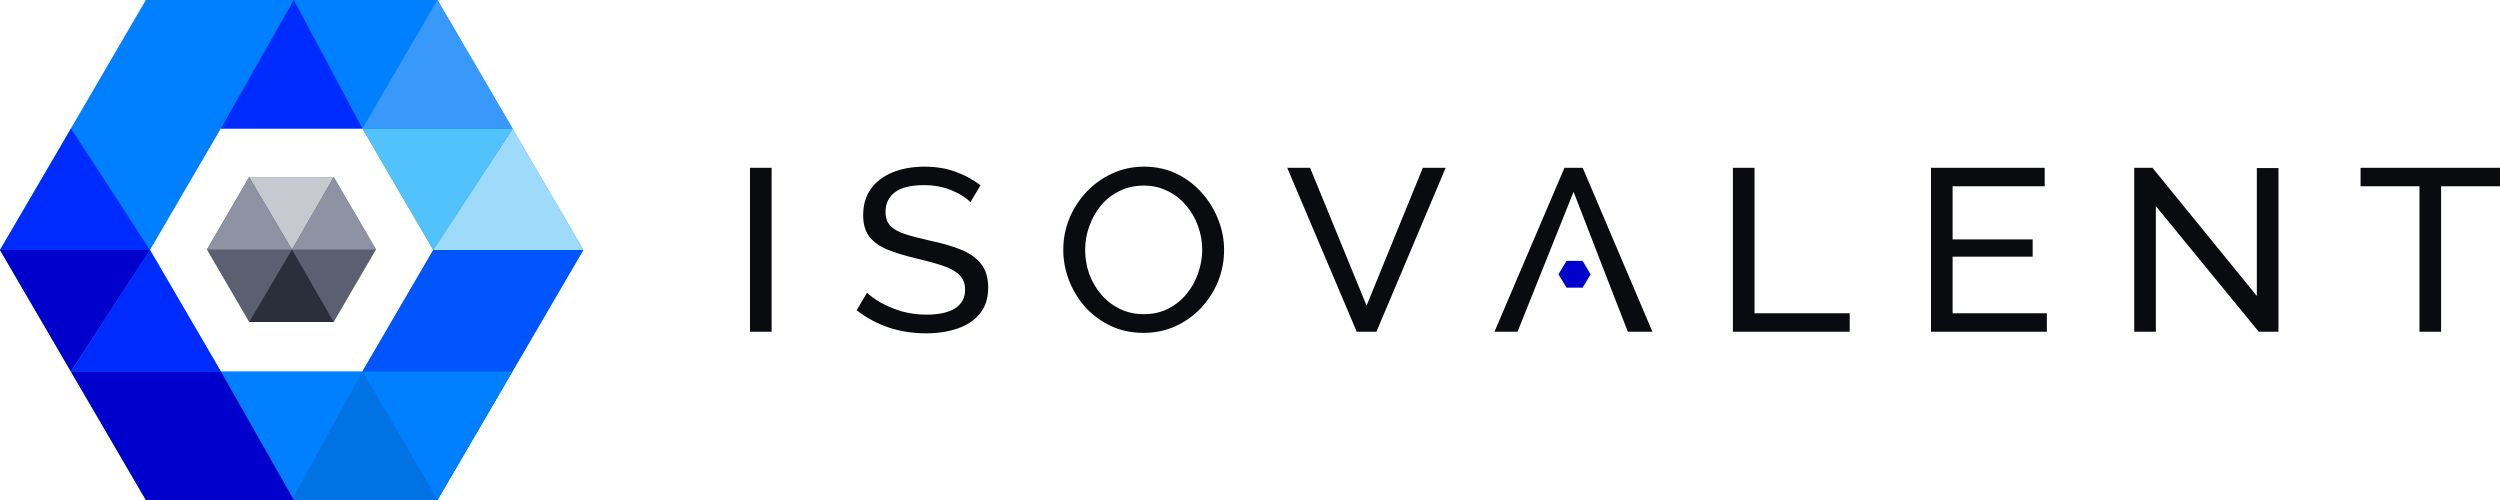
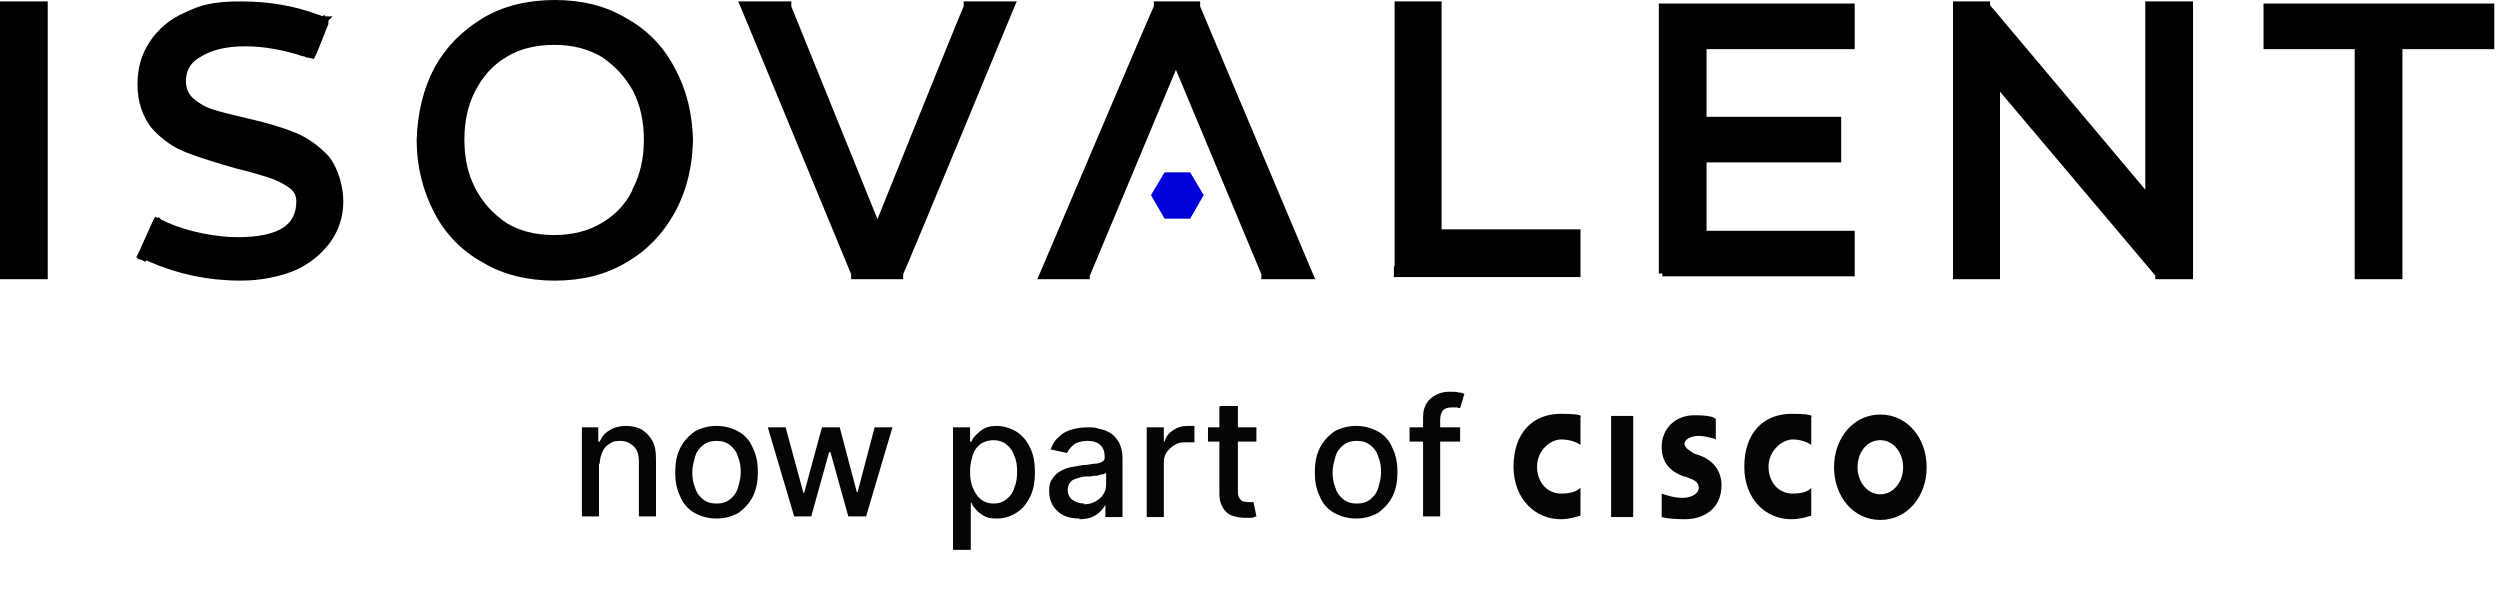
- <svg xmlns="http://www.w3.org/2000/svg" width="400" height="80" viewBox="0 0 400 80" fill="none">
-   <path fill-rule="evenodd" clip-rule="evenodd" d="M69.999 0H23.333L0 39.998L23.333 79.996H69.999L93.333 39.998L69.999 0ZM58.001 20.569H35.332L23.998 39.998L35.332 59.428H58.001L69.335 39.998L58.001 20.569Z" fill="#0080FF" />
-   <path d="M39.865 28.329H53.392L60.156 39.923L53.392 51.517H39.865L33.102 39.923L39.865 28.329Z" fill="#5C5F70" />
-   <path d="M53.394 51.525L46.718 39.931L39.867 51.525H53.394Z" fill="#2B2E3B" />
-   <path d="M53.394 28.329H39.867L46.718 39.923L53.394 28.329Z" fill="#C7C9D1" />
-   <path d="M53.392 28.329L46.716 39.923H60.191L53.392 28.329ZM46.716 39.923L39.865 28.329L33.102 39.923H46.716Z" fill="#8F92A3" />
-   <path d="M69.983 79.998L93.317 40H69.319L57.984 59.43L69.983 79.998Z" fill="#0055FF" />
-   <path d="M69.983 80L81.982 59.432H57.984L69.983 80Z" fill="#0080FF" />
-   <path d="M82.031 20.575H57.984L69.319 40.005L82.031 20.575Z" fill="#51C2FB" />
-   <path d="M82.04 20.595L69.328 39.996H93.326L82.04 20.595Z" fill="#9EDBFA" />
-   <path d="M46.672 80L58.006 59.432L70.005 80H46.672Z" fill="#0072E4" />
-   <path d="M0 40H23.998L11.334 59.43H35.332L47.013 79.998H23.333L11.334 59.43L0 40Z" fill="#0000CC" />
-   <path fill-rule="evenodd" clip-rule="evenodd" d="M23.998 40.005L11.379 20.575L0 40.005H23.998L35.332 59.434H11.379L23.998 40.005Z" fill="#002BFF" />
-   <path d="M57.997 20.569L47.008 0L35.328 20.569H57.997Z" fill="#002BFF" />
-   <path d="M69.983 0L57.984 20.569H82.031L69.983 0Z" fill="#3899FA" />
-   <path d="M250.639 41.744H253.215L254.503 43.886L253.215 46.028H250.639L249.352 43.886L250.639 41.744Z" fill="#0000CC" />
-   <path d="M120 53.074V26.851H123.462V53.074H120ZM155.262 32.354C154.621 31.664 153.633 31.037 152.3 30.47C150.967 29.904 149.479 29.621 147.838 29.621C145.735 29.621 144.184 30.002 143.184 30.766C142.184 31.529 141.684 32.575 141.684 33.905C141.684 34.841 141.94 35.58 142.453 36.121C142.966 36.663 143.748 37.106 144.8 37.451C145.876 37.795 147.236 38.153 148.877 38.522C150.774 38.916 152.416 39.396 153.8 39.962C155.185 40.529 156.249 41.292 156.992 42.252C157.736 43.188 158.108 44.444 158.108 46.02C158.108 47.694 157.672 49.073 156.8 50.156C155.928 51.24 154.736 52.04 153.223 52.557C151.736 53.074 150.056 53.333 148.184 53.333C143.928 53.333 140.222 52.102 137.068 49.639L138.722 46.832C139.287 47.374 140.043 47.916 140.992 48.457C141.966 48.999 143.069 49.455 144.299 49.824C145.556 50.169 146.877 50.341 148.261 50.341C150.21 50.341 151.723 50.009 152.8 49.344C153.877 48.654 154.416 47.657 154.416 46.352C154.416 45.367 154.108 44.579 153.492 43.988C152.903 43.397 152.018 42.905 150.839 42.511C149.659 42.117 148.223 41.723 146.531 41.329C144.684 40.886 143.133 40.406 141.876 39.889C140.62 39.347 139.671 38.645 139.03 37.783C138.415 36.921 138.107 35.801 138.107 34.422C138.107 32.748 138.53 31.332 139.377 30.175C140.222 29.017 141.389 28.143 142.877 27.552C144.363 26.962 146.043 26.666 147.915 26.666C149.736 26.666 151.39 26.937 152.877 27.479C154.39 28.02 155.723 28.747 156.877 29.658L155.262 32.354ZM182.969 53.259C181.046 53.259 179.303 52.889 177.739 52.151C176.175 51.412 174.816 50.415 173.661 49.159C172.533 47.879 171.661 46.451 171.046 44.875C170.431 43.274 170.123 41.637 170.123 39.962C170.123 38.214 170.444 36.552 171.085 34.976C171.751 33.376 172.662 31.96 173.815 30.729C174.995 29.473 176.367 28.488 177.931 27.774C179.495 27.035 181.2 26.666 183.046 26.666C184.97 26.666 186.713 27.048 188.278 27.811C189.842 28.574 191.188 29.596 192.316 30.877C193.445 32.157 194.316 33.585 194.932 35.161C195.547 36.737 195.855 38.35 195.855 39.999C195.855 41.748 195.534 43.422 194.894 45.022C194.252 46.598 193.342 48.014 192.162 49.27C191.009 50.501 189.649 51.474 188.085 52.188C186.521 52.902 184.816 53.259 182.969 53.259ZM173.623 39.962C173.623 41.292 173.841 42.585 174.277 43.84C174.739 45.072 175.379 46.167 176.201 47.128C177.021 48.088 178.008 48.851 179.162 49.418C180.316 49.984 181.598 50.267 183.008 50.267C184.47 50.267 185.778 49.972 186.931 49.381C188.085 48.79 189.06 48.002 189.855 47.017C190.675 46.032 191.291 44.924 191.701 43.693C192.136 42.462 192.355 41.218 192.355 39.962C192.355 38.633 192.124 37.352 191.663 36.121C191.227 34.89 190.585 33.794 189.739 32.834C188.919 31.849 187.932 31.086 186.777 30.544C185.649 29.978 184.393 29.695 183.008 29.695C181.547 29.695 180.239 29.99 179.085 30.581C177.931 31.147 176.944 31.923 176.124 32.908C175.328 33.893 174.713 35.001 174.277 36.232C173.841 37.438 173.623 38.682 173.623 39.962ZM209.613 26.851L218.652 48.901L227.653 26.851H231.307L220.229 53.074H217.075L205.959 26.851H209.613ZM250.31 26.851H253.233L264.388 53.074H260.453L257.464 45.392L251.771 30.692L242.81 53.074H239.117L250.31 26.851ZM277.263 53.074V26.851H280.725V50.119H295.957V53.074H277.263ZM327.496 50.119V53.074H308.957V26.851H327.15V29.805H312.418V38.3H325.226V41.07H312.418V50.119H327.496ZM344.938 32.982V53.074H341.477V26.851H344.4L361.093 47.349V26.888H364.555V53.074H361.4L344.938 32.982ZM399.999 29.805H390.576V53.074H387.114V29.805H377.691V26.851H399.999V29.805Z" fill="#0A0B0F" />
+ <svg xmlns="http://www.w3.org/2000/svg" version="1.1" viewBox="0 0 351 83">
+   <defs>
+     <style>
+       .cls-1 {
+         fill: none;
+       }
+ 
+       .cls-2 {
+         fill: #050505;
+       }
+ 
+       .cls-3 {
+         stroke: #000;
+         stroke-width: 1px;
+       }
+ 
+       .cls-4 {
+         fill: #0000d8;
+       }
+ 
+       .cls-5 {
+         clip-path: url(#clippath);
+       }
+     </style>
+     <clipPath id="clippath">
+       <rect class="cls-1" x="212" y="57" width="58.9" height="16.1" />
+     </clipPath>
+   </defs>
+   <g>
+     <g id="Layer_1">
+       <g class="cls-5">
+         <path class="cls-2" d="M226.2,58.4h3.1v14.2h-3.1v-14.2ZM254.3,62.5c0-.1-1.1-.8-2.6-.8s-3.4,1.6-3.4,3.8,1.4,3.8,3.4,3.8,2.5-.7,2.6-.8v3.9c-.4.1-1.5.5-2.8.5-3.5,0-6.6-2.7-6.6-7.4s2.7-7.4,6.6-7.4,2.6.5,2.8.5v4.1ZM221.9,62.5c0-.1-1.1-.8-2.7-.8s-3.4,1.6-3.4,3.8,1.4,3.8,3.4,3.8,2.5-.7,2.7-.8v3.9c-.4.1-1.5.5-2.8.5-3.4,0-6.6-2.7-6.6-7.4s2.7-7.4,6.6-7.4,2.6.5,2.8.5v4.1ZM270.5,65.6c0,4.1-2.7,7.4-6.5,7.4s-6.5-3.3-6.5-7.4,2.7-7.4,6.5-7.4,6.5,3.3,6.5,7.4ZM264,61.8c-1.9,0-3.2,1.7-3.2,3.8s1.4,3.8,3.2,3.8,3.2-1.7,3.2-3.8-1.4-3.8-3.2-3.8ZM241,61.7s-1.4-.5-2.5-.5-2,.5-2,1.1.9,1.1,1.4,1.4l.9.3c2,.8,2.9,2.4,2.9,4.1,0,3.5-2.7,4.8-5.1,4.8s-3.2-.3-3.3-.3v-3.3c.3.1,1.6.6,2.9.6s2.3-.6,2.3-1.4-.6-1.1-1.4-1.4c-.2-.1-.5-.2-.7-.2-1.8-.7-3.1-1.8-3.1-4.2s1.8-4.4,4.6-4.4,2.9.5,3,.5v3Z" />
+       </g>
+       <path class="cls-2" d="M205,60v2h-7.1v-2h7.1ZM199.8,72.5v-14c0-.8.2-1.4.5-1.9.3-.5.8-.9,1.4-1.2.6-.3,1.2-.4,1.8-.4s.9,0,1.3.1c.3,0,.6.1.8.2l-.6,2c-.1,0-.3,0-.4-.1-.2,0-.4,0-.7,0-.6,0-1,.1-1.3.4-.2.3-.4.7-.4,1.3v13.6h-2.4Z" />
+       <path class="cls-2" d="M190.4,72.8c-1.2,0-2.2-.3-3.1-.8-.9-.5-1.6-1.3-2-2.3-.5-1-.7-2.1-.7-3.4s.2-2.4.7-3.4c.5-1,1.2-1.7,2-2.3.9-.5,1.9-.8,3.1-.8s2.2.3,3.1.8c.9.5,1.6,1.3,2,2.3.5,1,.7,2.1.7,3.4s-.2,2.4-.7,3.4c-.5,1-1.2,1.7-2,2.3-.9.5-1.9.8-3.1.8ZM190.5,70.7c.8,0,1.4-.2,1.9-.6s.9-.9,1.1-1.6c.2-.7.4-1.4.4-2.2s-.1-1.5-.4-2.2c-.2-.7-.6-1.2-1.1-1.6-.5-.4-1.1-.6-1.9-.6s-1.4.2-1.9.6c-.5.4-.9.9-1.1,1.6-.2.7-.4,1.4-.4,2.2s.1,1.5.4,2.2c.2.7.6,1.2,1.1,1.6.5.4,1.1.6,1.9.6Z" />
+       <path class="cls-2" d="M176.4,60v2h-6.8v-2h6.8ZM171.4,57h2.4v11.8c0,.5,0,.8.2,1.1.1.2.3.4.5.5.2,0,.5.1.7.1s.4,0,.5,0c.1,0,.3,0,.3,0l.4,2c-.1,0-.3.1-.6.2-.3,0-.6,0-1,0-.6,0-1.2-.1-1.8-.3-.6-.2-1-.6-1.3-1.1s-.5-1.1-.5-1.9v-12.3Z" />
+       <path class="cls-2" d="M161,72.5v-12.5h2.4v2h.1c.2-.7.6-1.2,1.2-1.6.6-.4,1.2-.6,2-.6s.3,0,.5,0c.2,0,.4,0,.5,0v2.3c0,0-.3,0-.5,0-.2,0-.5,0-.8,0-.6,0-1.1.1-1.5.4-.4.2-.8.6-1.1,1-.3.4-.4.9-.4,1.5v7.6h-2.4Z" />
+       <path class="cls-2" d="M151.6,72.8c-.8,0-1.5-.1-2.2-.4-.6-.3-1.1-.7-1.5-1.3-.4-.6-.6-1.3-.6-2.1s.1-1.3.4-1.7c.3-.5.6-.8,1.1-1.1.5-.3,1-.5,1.5-.6.6-.1,1.2-.2,1.7-.3.7,0,1.4-.2,1.8-.2.5,0,.8-.2,1-.3.2-.1.3-.3.3-.6h0c0-.8-.2-1.3-.6-1.7-.4-.4-1-.6-1.8-.6s-1.5.2-1.9.5c-.5.4-.8.8-1,1.2l-2.3-.5c.3-.8.7-1.4,1.2-1.8.5-.5,1.1-.8,1.8-1,.7-.2,1.4-.3,2.2-.3s1,0,1.6.2c.6.1,1.1.3,1.6.6.5.3.9.8,1.2,1.3.3.6.5,1.3.5,2.2v8.3h-2.4v-1.7h0c-.2.3-.4.6-.7.9-.3.3-.7.6-1.2.8-.5.2-1.1.3-1.8.3ZM152.1,70.8c.7,0,1.2-.1,1.7-.4.5-.3.9-.6,1.1-1,.3-.4.4-.9.4-1.4v-1.6c0,0-.3.2-.5.2-.2,0-.5.1-.8.2-.3,0-.6,0-.9.1-.3,0-.5,0-.7,0-.5,0-.9.2-1.3.3-.4.1-.7.3-.9.6-.2.3-.3.6-.3,1s.2,1.1.7,1.4c.4.3,1,.5,1.7.5Z" />
+       <path class="cls-2" d="M133.8,77.2v-17.2h2.4v2h.2c.1-.3.3-.6.6-.9.3-.3.6-.6,1.1-.9.5-.3,1.1-.4,1.9-.4s1.9.3,2.7.8c.8.5,1.4,1.2,1.9,2.2.5,1,.7,2.1.7,3.5s-.2,2.5-.7,3.5c-.5,1-1.1,1.7-1.9,2.2-.8.5-1.7.8-2.7.8s-1.4-.1-1.9-.4c-.5-.3-.9-.6-1.1-.9-.3-.3-.5-.6-.6-.9h-.1v6.6h-2.4ZM136.2,66.2c0,.9.1,1.7.4,2.3.3.7.6,1.2,1.1,1.6.5.4,1.1.6,1.8.6s1.3-.2,1.8-.6c.5-.4.9-.9,1.1-1.6.3-.7.4-1.4.4-2.3s-.1-1.6-.4-2.2c-.2-.7-.6-1.2-1.1-1.6-.5-.4-1.1-.6-1.8-.6s-1.3.2-1.8.5c-.5.4-.9.9-1.1,1.5-.2.7-.4,1.4-.4,2.3Z" />
+       <path class="cls-2" d="M111.5,72.5l-3.7-12.5h2.5l2.5,9.2h.1l2.5-9.2h2.5l2.4,9.1h.1l2.4-9.1h2.5l-3.7,12.5h-2.5l-2.5-9h-.2l-2.5,9h-2.5Z" />
+       <path class="cls-2" d="M100.6,72.8c-1.2,0-2.2-.3-3.1-.8-.9-.5-1.6-1.3-2-2.3-.5-1-.7-2.1-.7-3.4s.2-2.4.7-3.4c.5-1,1.2-1.7,2-2.3.9-.5,1.9-.8,3.1-.8s2.2.3,3.1.8c.9.5,1.6,1.3,2,2.3.5,1,.7,2.1.7,3.4s-.2,2.4-.7,3.4c-.5,1-1.2,1.7-2,2.3-.9.5-1.9.8-3.1.8ZM100.6,70.7c.8,0,1.4-.2,1.9-.6.5-.4.9-.9,1.1-1.6.2-.7.4-1.4.4-2.2s-.1-1.5-.4-2.2c-.2-.7-.6-1.2-1.1-1.6-.5-.4-1.1-.6-1.9-.6s-1.4.2-1.9.6c-.5.4-.9.9-1.1,1.6-.2.7-.4,1.4-.4,2.2s.1,1.5.4,2.2c.2.7.6,1.2,1.1,1.6.5.4,1.1.6,1.9.6Z" />
+       <path class="cls-2" d="M84.1,65.1v7.4h-2.4v-12.5h2.3v2h.2c.3-.7.7-1.2,1.4-1.6.6-.4,1.4-.6,2.3-.6s1.6.2,2.2.5c.6.4,1.1.9,1.5,1.6.4.7.5,1.6.5,2.6v8h-2.4v-7.7c0-.9-.2-1.6-.7-2.1-.5-.5-1.1-.8-1.9-.8s-1.1.1-1.5.4c-.4.2-.8.6-1,1.1-.2.5-.4,1-.4,1.7Z" />
+       <path class="cls-3" d="M20.3,35.5l-.2.4h0s0,0,0,0h0s0,0,0,0h0s0,0,0,0c0,0,0,0,0,0,0,0,.2,0,.3.1.2,0,.5.2.8.3,3.9,1.7,8.1,2.6,12.6,2.6h0c2.7,0,5.1-.5,7.2-1.3h0s0,0,0,0c2.1-.9,3.7-2.2,4.9-3.8,1.2-1.6,1.8-3.5,1.8-5.5s-.7-4.5-1.9-6h0s0,0,0,0c-1.3-1.4-2.8-2.5-4.5-3.2-1.7-.7-4-1.4-6.7-2h0s0,0,0,0c-2.1-.5-3.8-.9-5-1.3-1.2-.4-2.1-1-2.9-1.7-.7-.7-1.1-1.6-1.1-2.7,0-1.6.7-3,2.4-3.9h0s0,0,0,0c1.6-1,3.8-1.5,6.4-1.5s5.5.5,8.2,1.4c.2,0,.4.1.6.2,0,0,.2,0,.2,0h0s0,0,0,0h0s0,0,0,0h0s0,0,0,0h0s.1-.5.1-.5v.5c-.1,0,.3.1.3.1l.2-.4,1.6-4v-.3c.1,0-.1-.2-.1-.2l-.3.3q.3-.3.3-.3h0s0,0,0,0h0s0,0,0,0c0,0,0,0,0,0,0,0,0,0,0,0,0,0,0,0,0,0,0,0,0,0-.2,0-.2,0-.4-.2-.9-.3-3.2-1.2-6.7-1.8-10.6-1.8s-5.5.5-7.6,1.5c-2.1.9-3.7,2.3-4.8,4-1.1,1.7-1.6,3.5-1.6,5.7s.7,4.4,2,5.9c1.3,1.4,2.8,2.5,4.7,3.2,1.8.7,4.1,1.4,6.9,2.2h0s0,0,0,0c2.1.5,3.7,1,4.9,1.4,1.1.4,2,.9,2.8,1.5.7.6,1,1.3,1,2.2,0,1.8-.7,3.2-2.1,4.1-1.4.9-3.6,1.4-6.6,1.4s-6.9-.7-10.1-2.1c-.2-.1-.4-.2-.6-.3-.1,0-.2,0-.3-.1,0,0,0,0,0,0h0s0,0,0,0h0s0,0,0,0h0s0,0,0,0l-.2.4.2-.4-.4-.2-.2.4-1.8,4-.2.4.4.2.2-.4Z" />
+       <path class="cls-3" d="M59,19.7h0s0,0,0,0c0,3.7.9,7,2.4,9.9,1.5,2.9,3.7,5.2,6.6,6.8,2.8,1.7,6.2,2.5,9.9,2.5s7-.8,9.8-2.5c2.8-1.6,5-3.9,6.6-6.8,1.6-2.9,2.4-6.2,2.5-9.9h0s0,0,0,0c-.1-3.7-.9-7-2.5-9.9h0c-1.5-2.9-3.7-5.2-6.6-6.8-2.8-1.7-6.1-2.5-9.8-2.5s-7.1.8-9.9,2.5c-2.8,1.7-5,3.9-6.6,6.8-1.5,2.9-2.3,6.2-2.4,9.9ZM89.3,26.8h0s0,0,0,0c-1,2.1-2.5,3.7-4.5,4.9-2,1.2-4.3,1.8-7,1.8s-5.1-.6-7-1.8c-1.9-1.3-3.4-2.9-4.5-5-1.1-2.1-1.6-4.5-1.6-7.1s.5-5,1.6-7.1c1.1-2.1,2.6-3.8,4.5-4.9,1.9-1.2,4.3-1.8,7-1.8s5,.6,7,1.8c1.9,1.3,3.4,2.9,4.5,4.9,1.1,2.1,1.6,4.5,1.6,7.1s-.5,5-1.6,7.1Z" />
+       <path class="cls-3" d="M105.1.7h-.7l.3.7,15.3,37v.3h6.3v-.3c.1,0,15.4-37,15.4-37l.3-.7h-6.2v.3c-.1,0-12.6,31.1-12.6,31.1L110.6,1v-.3h-5.5Z" />
+       <path class="cls-3" d="M152.6,38.4l12.5-29.9,12.5,29.9v.3h6.3l-.3-.7L168,1v-.3h-5.5v.3c-.1,0-15.8,37-15.8,37l-.3.7h6.1v-.3Z" />
+       <path class="cls-3" d="M196.2,37.9v.5h25.2v-5.7h-19.5V1.2c0,0,0-.5,0-.5h-5.6v37.2Z" />
+       <path class="cls-3" d="M233.9,1h-.5v36.9h0c0,0,.5,0,.5,0v.4h26v-5.4h-20.8v-10.6h18.9v-5.4h-18.9V6.4h20.8V1h-26Z" />
+       <path class="cls-3" d="M274.7,38.2v.5h5.6v-.5s0-26.7,0-26.7l22.8,27v.2h4.3V.7h-5.7v27.3L278.9.9v-.2h-3.7v.5-.5h-.5v37.5Z" />
+       <path class="cls-3" d="M331.1,38.2v.5h5.7V6.4h12.9V1h-31.4v5.4h12.8v31.8Z" />
+       <path class="cls-3" d="M6.2,1.2v-.5H.5v38h5.7V1.2Z" />
+       <path class="cls-4" d="M167.1,24.2l1.9,3.2-1.9,3.3h-3.6l-1.9-3.3,1.9-3.2h3.6Z" />
+     </g>
+   </g>
</svg>
